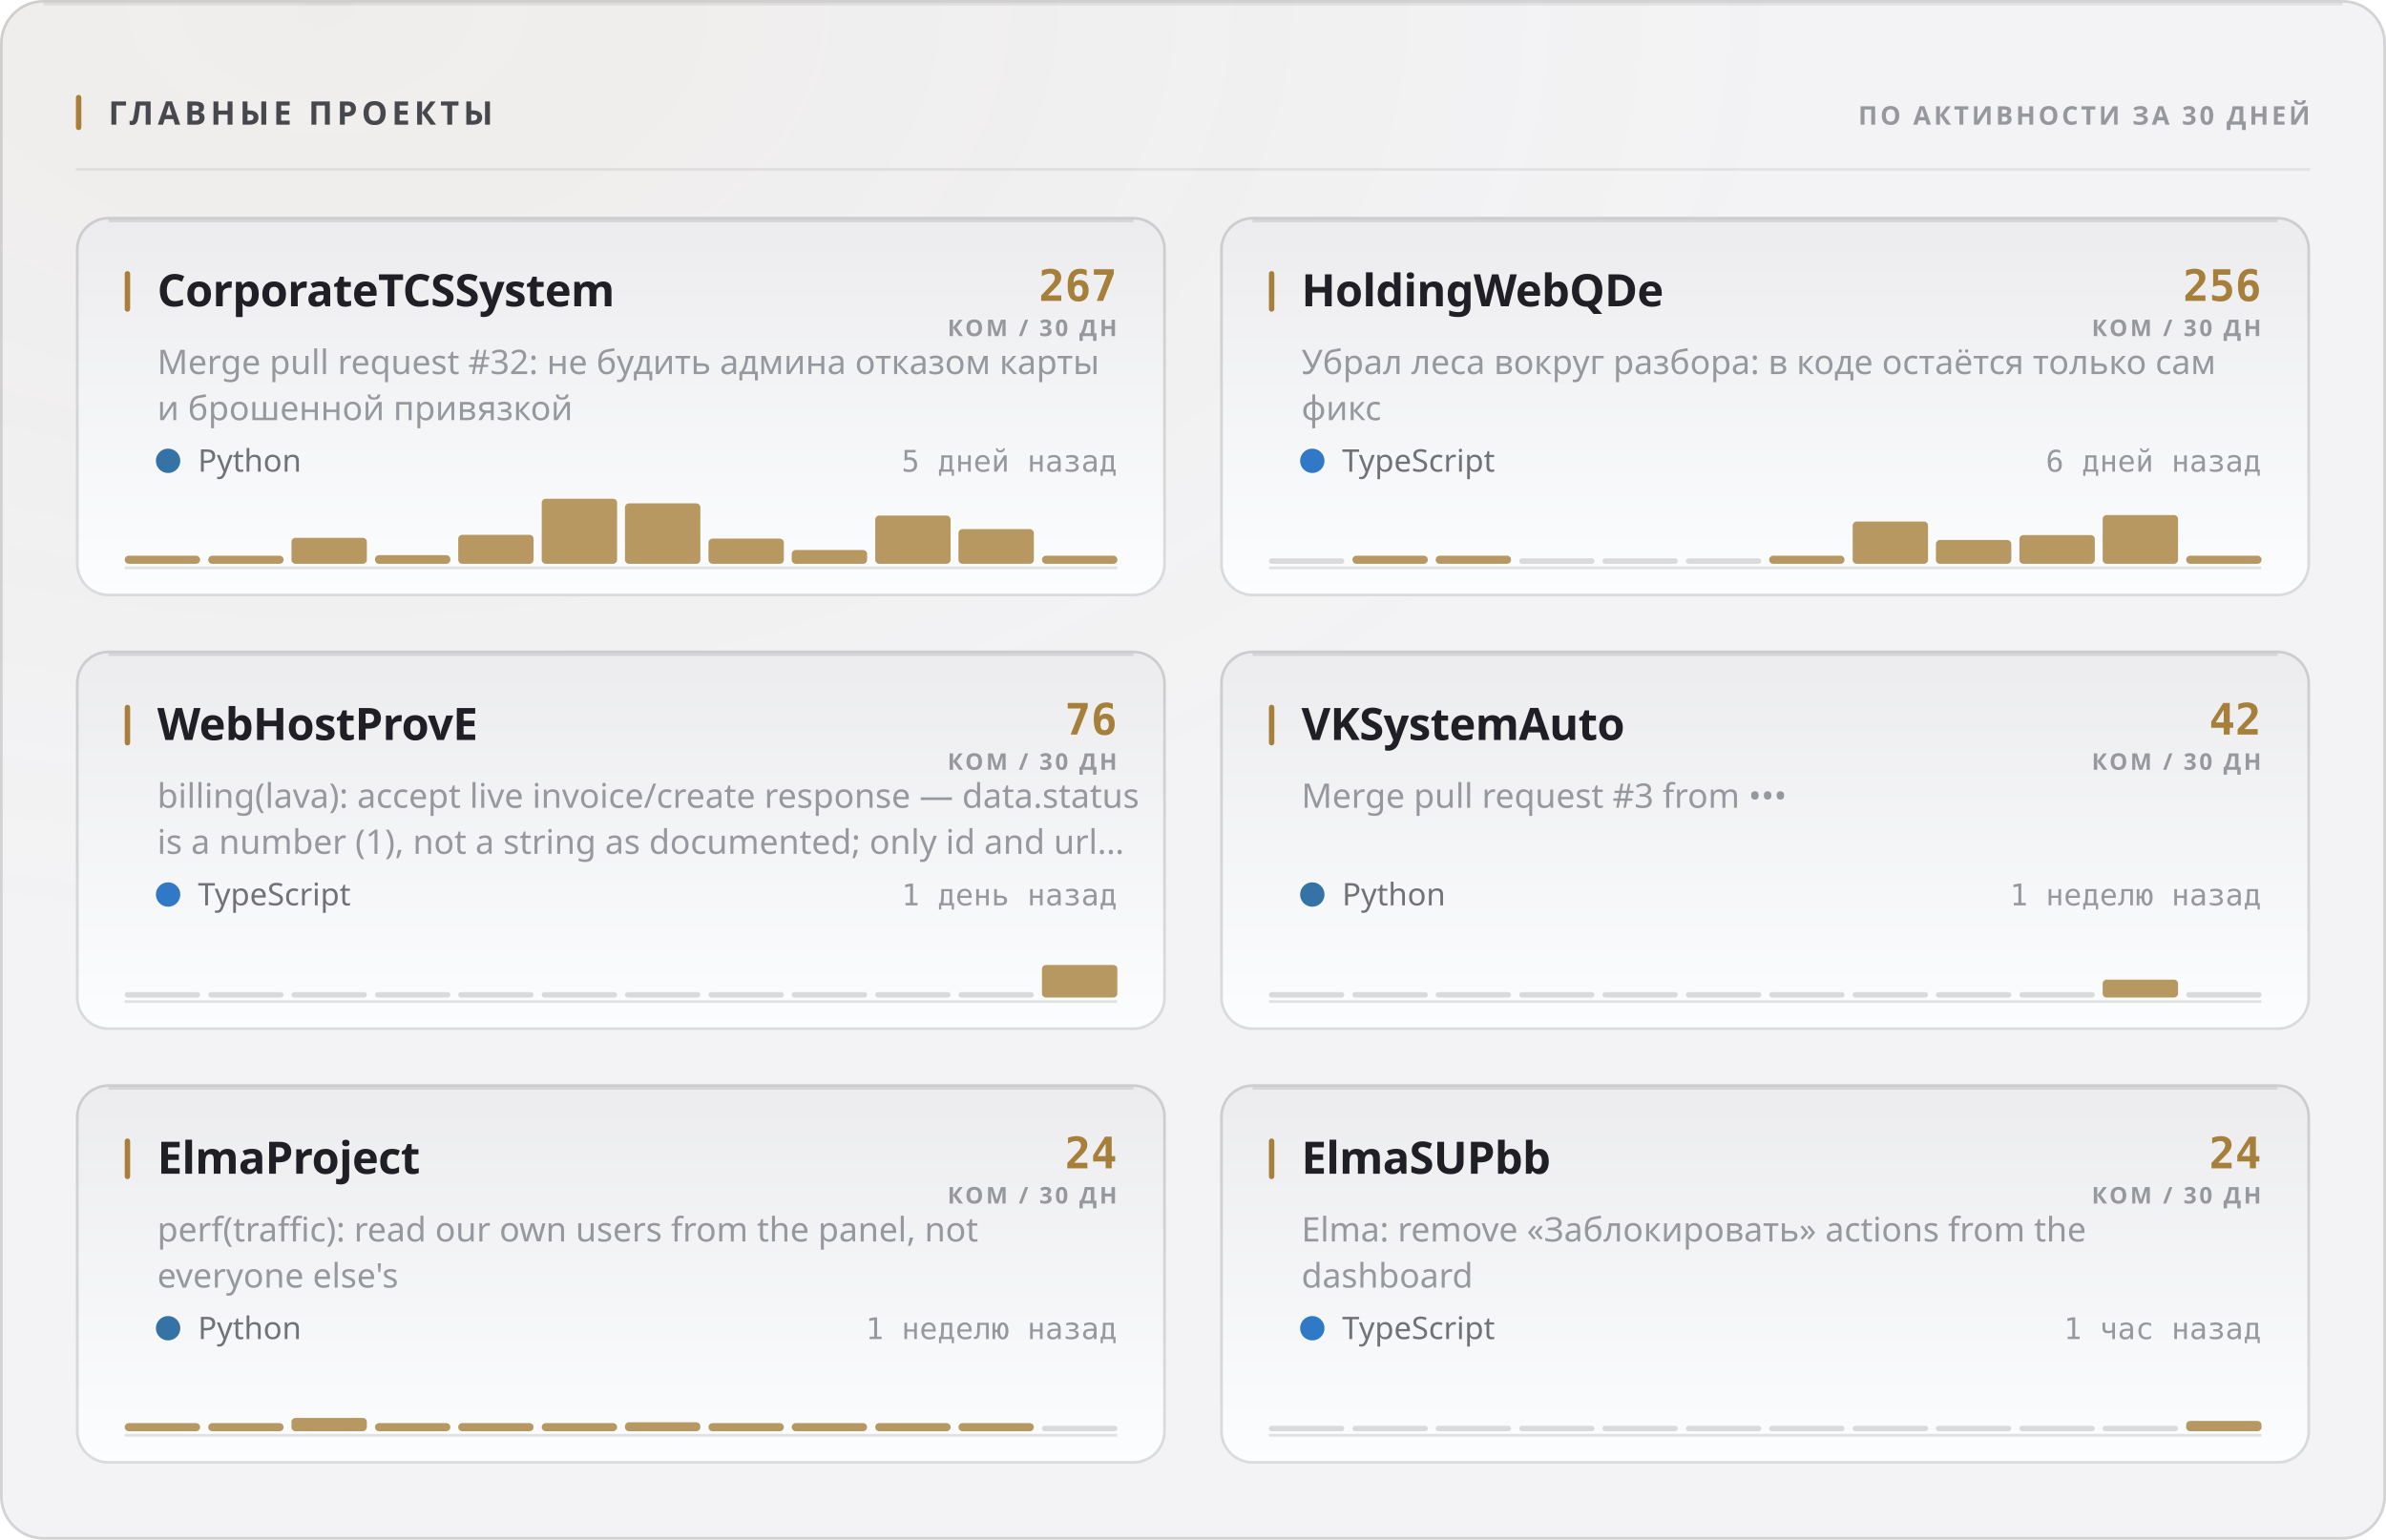
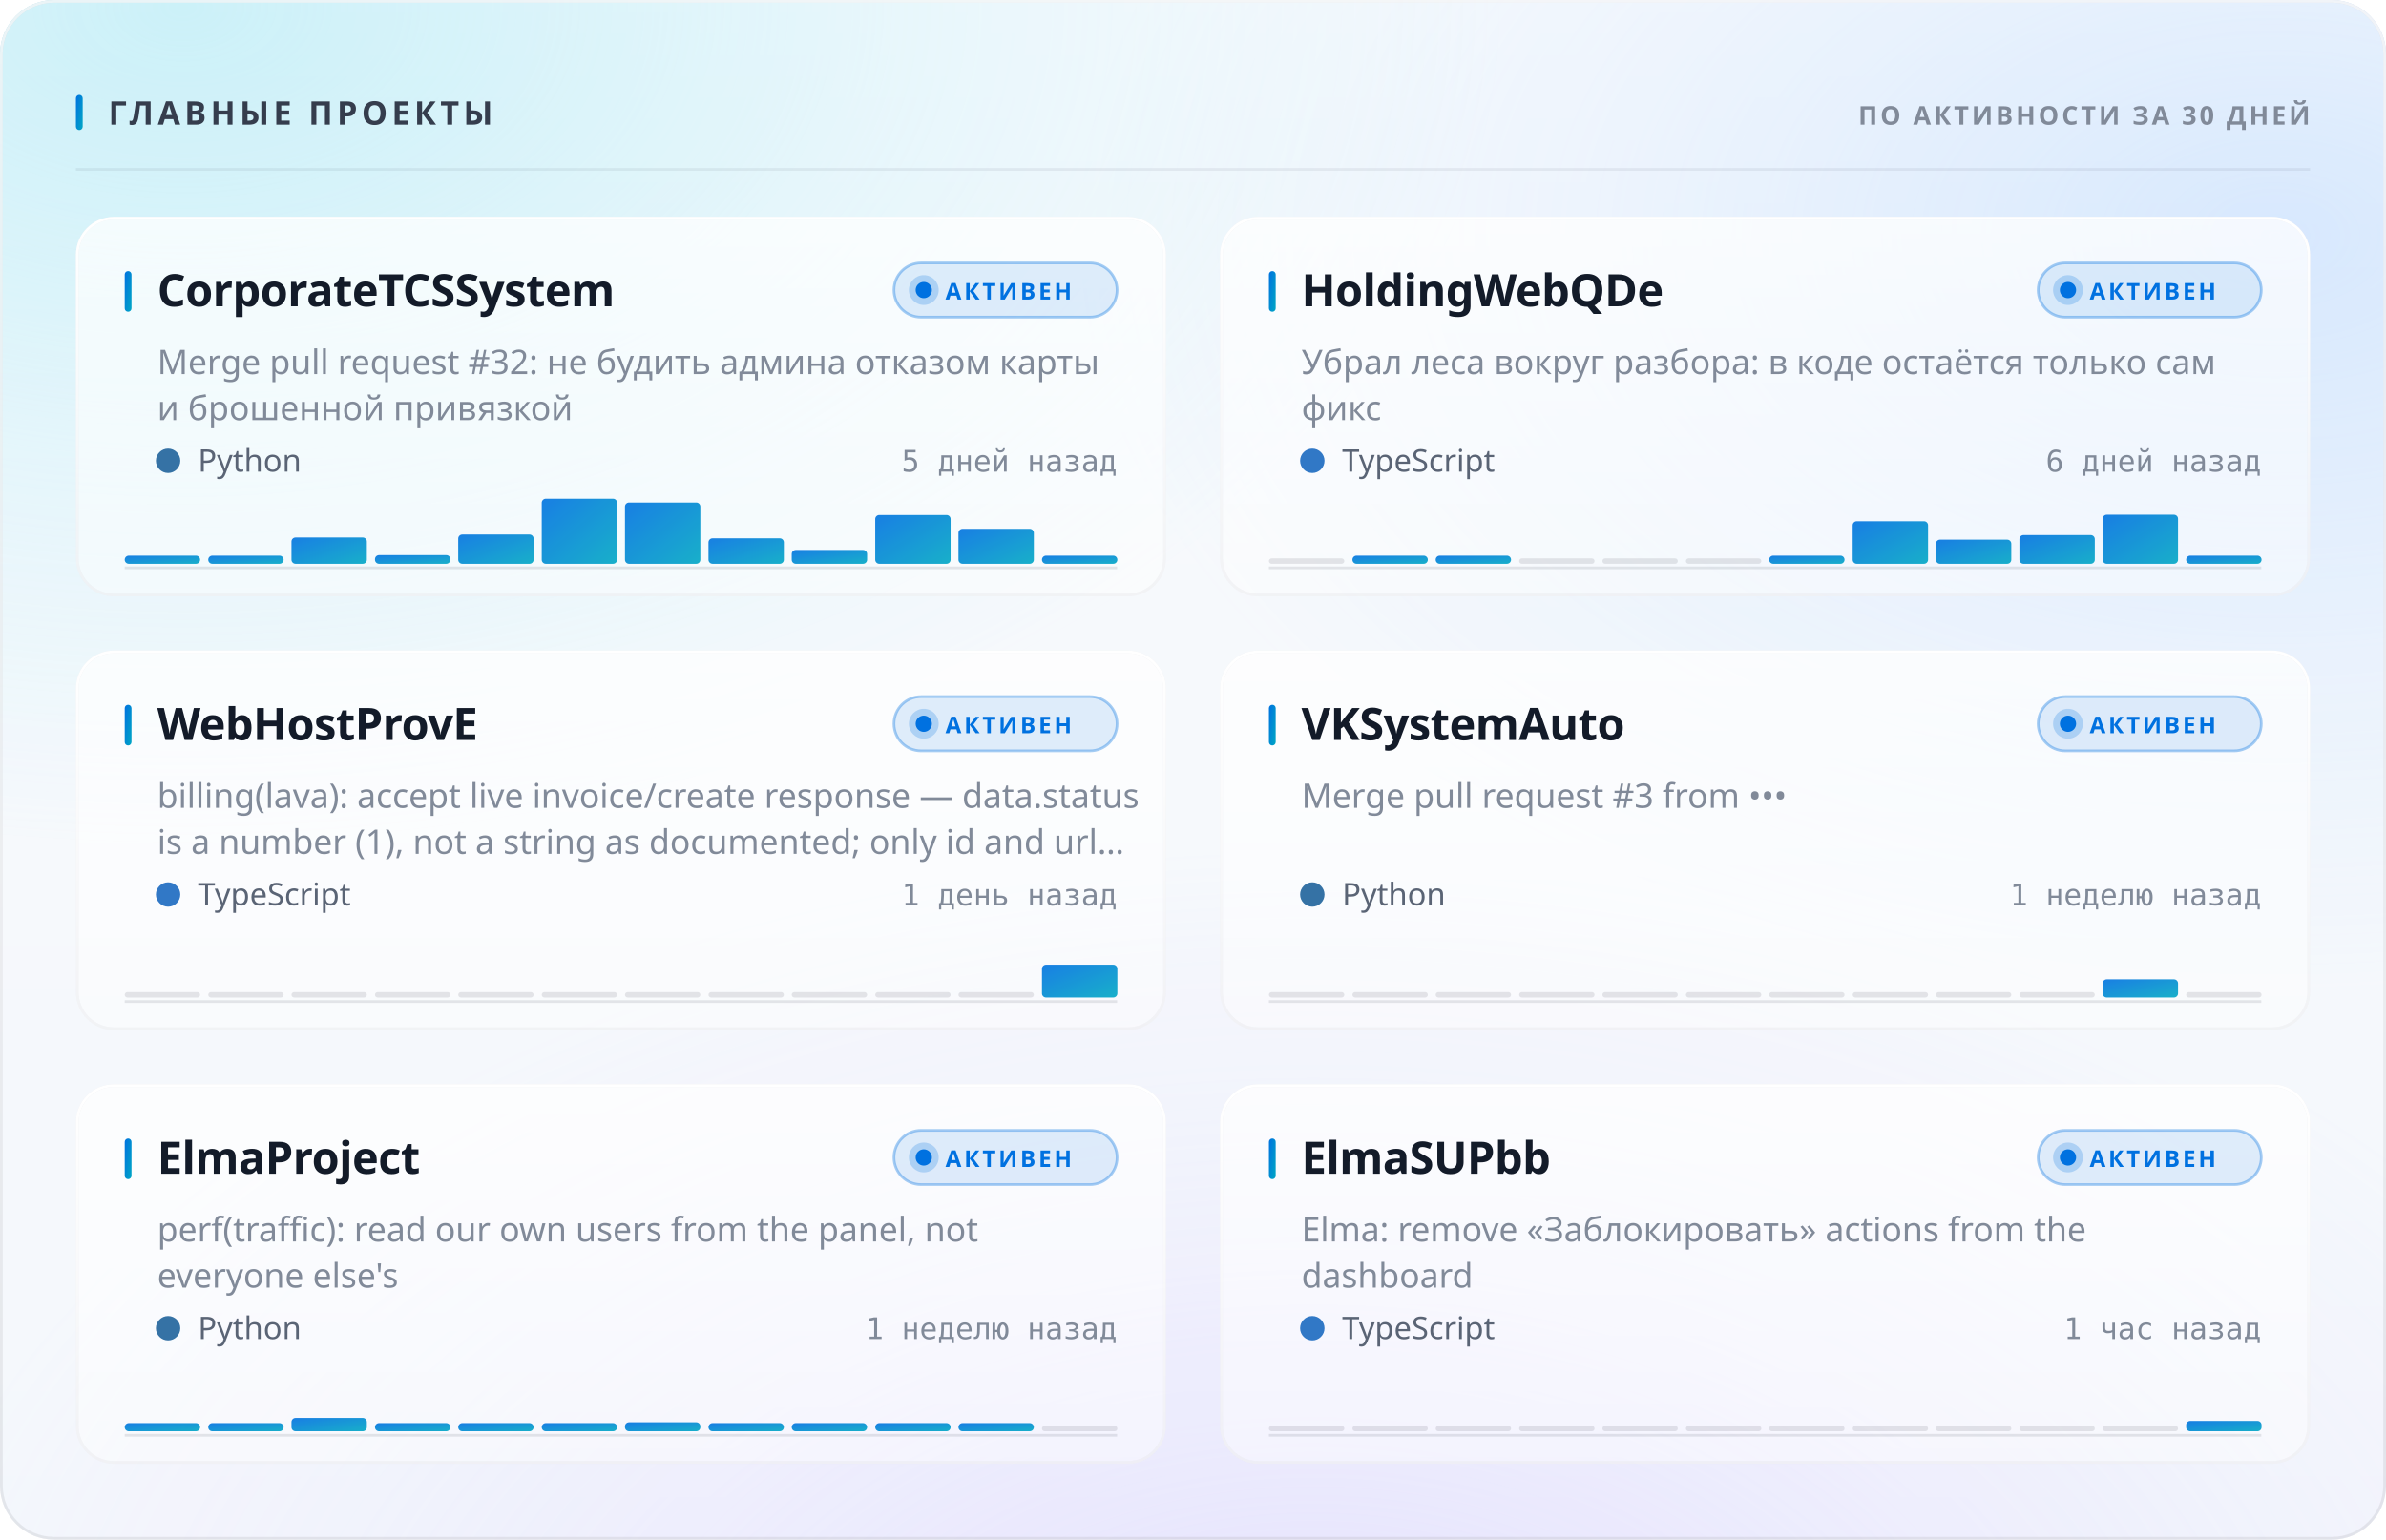
<svg xmlns="http://www.w3.org/2000/svg" width="880" height="568" viewBox="0 0 880 568" role="img">
  <style>
  text { font-family: -apple-system, BlinkMacSystemFont, 'Segoe UI', 'Noto Sans', Helvetica, Arial, sans-serif; }
  .mono { font-family: ui-monospace, 'SF Mono', 'Cascadia Mono', 'DejaVu Sans Mono', Menlo, Consolas, monospace; font-variant-numeric: tabular-nums; }
  .caps { letter-spacing: .1em; text-transform: uppercase; }

  @keyframes sheen  { from { transform: translateX(-120%); } to { transform: translateX(260%); } }
  @keyframes rise   { from { opacity: 0; transform: translateY(6px); } to { opacity: 1; transform: none; } }
  @keyframes slide  { from { opacity: 0; transform: translateX(-8px); } to { opacity: 1; transform: none; } }
  @keyframes grow   { from { transform: scaleY(0); } to { transform: scaleY(1); } }
  @keyframes widen  { from { transform: scaleX(0); } to { transform: scaleX(1); } }
  @keyframes draw   { from { stroke-dashoffset: 200; } to { stroke-dashoffset: 0; } }

  .sheen { animation: sheen 5.5s cubic-bezier(.45,0,.2,1) infinite; }
  .rise  { animation: rise .5s cubic-bezier(.16,1,.3,1) both; }
  .slide { animation: slide .42s cubic-bezier(.16,1,.3,1) both; }
  .bar   { transform-box: fill-box; transform-origin: 50% 100%;
           animation: grow .62s cubic-bezier(.16,1,.3,1) both; }
  .fill  { transform-box: fill-box; transform-origin: 0% 50%;
           animation: widen .8s cubic-bezier(.16,1,.3,1) both; }
  /* The hidden start state lives in the keyframes, never in the static rule.
     A renderer that ignores CSS animations then falls back to the FINISHED
     state — a drawn line, visible text — instead of an empty panel. */
  .spark { stroke-dasharray: 200;
           animation: draw 1.1s cubic-bezier(.16,1,.3,1) both; }

  @media (prefers-reduced-motion: reduce) {
    .sheen { animation: none; opacity: 0; }
    .rise, .slide, .bar, .fill, .spark { animation: none; opacity: 1; transform: none;
                                         stroke-dashoffset: 0; }
  }</style>
  <defs>
-     <filter id="grain1" x="0" y="0" width="100%" height="100%">
-       <feTurbulence type="fractalNoise" baseFrequency="0.82" numOctaves="3" stitchTiles="stitch" />
-       <feColorMatrix type="saturate" values="0" />
-     </filter>
-     <radialGradient id="wash2" cx="14%" cy="0%" r="62%">
-       <stop offset="0%" stop-color="#a67f3b" stop-opacity="0.05" />
-       <stop offset="100%" stop-color="#a67f3b" stop-opacity="0" />
+     <linearGradient id="accent1" x1="0" y1="0" x2="1" y2="1">
+       <stop offset="0%" stop-color="#0071e0" />
+       <stop offset="100%" stop-color="#00a7c4" />
+     </linearGradient>
+     <radialGradient id="aurora5" cx="0.08" cy="0" r="0.55">
+       <stop offset="0%" stop-color="#61d7ed" stop-opacity="0.55" />
+       <stop offset="55%" stop-color="#61d7ed" stop-opacity="0.193" />
+       <stop offset="100%" stop-color="#61d7ed" stop-opacity="0" />
    </radialGradient>
-     <linearGradient id="cardfill3" x1="0" y1="0" x2="0" y2="1">
-       <stop offset="0%" stop-color="#ececef" />
-       <stop offset="100%" stop-color="#fcfdfe" />
-     </linearGradient>
-     <linearGradient id="cardfill4" x1="0" y1="0" x2="0" y2="1">
-       <stop offset="0%" stop-color="#ececef" />
-       <stop offset="100%" stop-color="#fcfdfe" />
-     </linearGradient>
-     <linearGradient id="cardfill5" x1="0" y1="0" x2="0" y2="1">
-       <stop offset="0%" stop-color="#ececef" />
-       <stop offset="100%" stop-color="#fcfdfe" />
-     </linearGradient>
-     <linearGradient id="cardfill6" x1="0" y1="0" x2="0" y2="1">
-       <stop offset="0%" stop-color="#ececef" />
-       <stop offset="100%" stop-color="#fcfdfe" />
-     </linearGradient>
-     <linearGradient id="cardfill7" x1="0" y1="0" x2="0" y2="1">
-       <stop offset="0%" stop-color="#ececef" />
-       <stop offset="100%" stop-color="#fcfdfe" />
-     </linearGradient>
-     <linearGradient id="cardfill8" x1="0" y1="0" x2="0" y2="1">
-       <stop offset="0%" stop-color="#ececef" />
-       <stop offset="100%" stop-color="#fcfdfe" />
+     <radialGradient id="aurora6" cx="0.95" cy="0.15" r="0.5">
+       <stop offset="0%" stop-color="#6badff" stop-opacity="0.4" />
+       <stop offset="55%" stop-color="#6badff" stop-opacity="0.14" />
+       <stop offset="100%" stop-color="#6badff" stop-opacity="0" />
+     </radialGradient>
+     <radialGradient id="aurora7" cx="0.55" cy="1.15" r="0.6">
+       <stop offset="0%" stop-color="#bda6ff" stop-opacity="0.35" />
+       <stop offset="55%" stop-color="#bda6ff" stop-opacity="0.122" />
+       <stop offset="100%" stop-color="#bda6ff" stop-opacity="0" />
+     </radialGradient>
+     <linearGradient id="glass2" x1="0" y1="0" x2="0" y2="1">
+       <stop offset="0%" stop-color="#ffffff" stop-opacity="0.45" />
+       <stop offset="100%" stop-color="#ffffff" stop-opacity="0.168" />
+     </linearGradient>
+     <linearGradient id="rim3" x1="0" y1="0" x2="0" y2="1">
+       <stop offset="0%" stop-color="#ffffff" stop-opacity="0.7" />
+       <stop offset="100%" stop-color="#ffffff" stop-opacity="0.175" />
+     </linearGradient>
+     <linearGradient id="spec4" x1="0" y1="0" x2="1" y2="0">
+       <stop offset="0%" stop-color="#ffffff" stop-opacity="0" />
+       <stop offset="35%" stop-color="#ffffff" stop-opacity="0.8" />
+       <stop offset="70%" stop-color="#ffffff" stop-opacity="0.28" />
+       <stop offset="100%" stop-color="#ffffff" stop-opacity="0" />
+     </linearGradient>
+     <linearGradient id="cardglass8" x1="0" y1="0" x2="0" y2="1">
+       <stop offset="0%" stop-color="#ffffff" stop-opacity="0.75" />
+       <stop offset="100%" stop-color="#ffffff" stop-opacity="0.42" />
+     </linearGradient>
+     <linearGradient id="cardrim9" x1="0" y1="0" x2="0" y2="1">
+       <stop offset="0%" stop-color="#ffffff" stop-opacity="1" />
+       <stop offset="100%" stop-color="#ffffff" stop-opacity="0.35" />
+     </linearGradient>
+     <linearGradient id="cardspec10" x1="0" y1="0" x2="1" y2="0">
+       <stop offset="0%" stop-color="#ffffff" stop-opacity="0" />
+       <stop offset="35%" stop-color="#ffffff" stop-opacity="1" />
+       <stop offset="70%" stop-color="#ffffff" stop-opacity="0.35" />
+       <stop offset="100%" stop-color="#ffffff" stop-opacity="0" />
+     </linearGradient>
+     <linearGradient id="cardglass11" x1="0" y1="0" x2="0" y2="1">
+       <stop offset="0%" stop-color="#ffffff" stop-opacity="0.75" />
+       <stop offset="100%" stop-color="#ffffff" stop-opacity="0.42" />
+     </linearGradient>
+     <linearGradient id="cardrim12" x1="0" y1="0" x2="0" y2="1">
+       <stop offset="0%" stop-color="#ffffff" stop-opacity="1" />
+       <stop offset="100%" stop-color="#ffffff" stop-opacity="0.35" />
+     </linearGradient>
+     <linearGradient id="cardspec13" x1="0" y1="0" x2="1" y2="0">
+       <stop offset="0%" stop-color="#ffffff" stop-opacity="0" />
+       <stop offset="35%" stop-color="#ffffff" stop-opacity="1" />
+       <stop offset="70%" stop-color="#ffffff" stop-opacity="0.35" />
+       <stop offset="100%" stop-color="#ffffff" stop-opacity="0" />
+     </linearGradient>
+     <linearGradient id="cardglass14" x1="0" y1="0" x2="0" y2="1">
+       <stop offset="0%" stop-color="#ffffff" stop-opacity="0.75" />
+       <stop offset="100%" stop-color="#ffffff" stop-opacity="0.42" />
+     </linearGradient>
+     <linearGradient id="cardrim15" x1="0" y1="0" x2="0" y2="1">
+       <stop offset="0%" stop-color="#ffffff" stop-opacity="1" />
+       <stop offset="100%" stop-color="#ffffff" stop-opacity="0.35" />
+     </linearGradient>
+     <linearGradient id="cardspec16" x1="0" y1="0" x2="1" y2="0">
+       <stop offset="0%" stop-color="#ffffff" stop-opacity="0" />
+       <stop offset="35%" stop-color="#ffffff" stop-opacity="1" />
+       <stop offset="70%" stop-color="#ffffff" stop-opacity="0.35" />
+       <stop offset="100%" stop-color="#ffffff" stop-opacity="0" />
+     </linearGradient>
+     <linearGradient id="cardglass17" x1="0" y1="0" x2="0" y2="1">
+       <stop offset="0%" stop-color="#ffffff" stop-opacity="0.75" />
+       <stop offset="100%" stop-color="#ffffff" stop-opacity="0.42" />
+     </linearGradient>
+     <linearGradient id="cardrim18" x1="0" y1="0" x2="0" y2="1">
+       <stop offset="0%" stop-color="#ffffff" stop-opacity="1" />
+       <stop offset="100%" stop-color="#ffffff" stop-opacity="0.35" />
+     </linearGradient>
+     <linearGradient id="cardspec19" x1="0" y1="0" x2="1" y2="0">
+       <stop offset="0%" stop-color="#ffffff" stop-opacity="0" />
+       <stop offset="35%" stop-color="#ffffff" stop-opacity="1" />
+       <stop offset="70%" stop-color="#ffffff" stop-opacity="0.35" />
+       <stop offset="100%" stop-color="#ffffff" stop-opacity="0" />
+     </linearGradient>
+     <linearGradient id="cardglass20" x1="0" y1="0" x2="0" y2="1">
+       <stop offset="0%" stop-color="#ffffff" stop-opacity="0.75" />
+       <stop offset="100%" stop-color="#ffffff" stop-opacity="0.42" />
+     </linearGradient>
+     <linearGradient id="cardrim21" x1="0" y1="0" x2="0" y2="1">
+       <stop offset="0%" stop-color="#ffffff" stop-opacity="1" />
+       <stop offset="100%" stop-color="#ffffff" stop-opacity="0.35" />
+     </linearGradient>
+     <linearGradient id="cardspec22" x1="0" y1="0" x2="1" y2="0">
+       <stop offset="0%" stop-color="#ffffff" stop-opacity="0" />
+       <stop offset="35%" stop-color="#ffffff" stop-opacity="1" />
+       <stop offset="70%" stop-color="#ffffff" stop-opacity="0.35" />
+       <stop offset="100%" stop-color="#ffffff" stop-opacity="0" />
+     </linearGradient>
+     <linearGradient id="cardglass23" x1="0" y1="0" x2="0" y2="1">
+       <stop offset="0%" stop-color="#ffffff" stop-opacity="0.75" />
+       <stop offset="100%" stop-color="#ffffff" stop-opacity="0.42" />
+     </linearGradient>
+     <linearGradient id="cardrim24" x1="0" y1="0" x2="0" y2="1">
+       <stop offset="0%" stop-color="#ffffff" stop-opacity="1" />
+       <stop offset="100%" stop-color="#ffffff" stop-opacity="0.35" />
+     </linearGradient>
+     <linearGradient id="cardspec25" x1="0" y1="0" x2="1" y2="0">
+       <stop offset="0%" stop-color="#ffffff" stop-opacity="0" />
+       <stop offset="35%" stop-color="#ffffff" stop-opacity="1" />
+       <stop offset="70%" stop-color="#ffffff" stop-opacity="0.35" />
+       <stop offset="100%" stop-color="#ffffff" stop-opacity="0" />
    </linearGradient>
  </defs>
-   <rect width="880" height="568" rx="16" fill="#f3f3f5" />
-   <rect width="880" height="568" rx="16" fill="url(#wash2)" />
-   <rect width="880" height="568" rx="16" filter="url(#grain1)" opacity="0.035" style="mix-blend-mode:overlay" />
-   <rect x=".5" y=".5" width="879" height="567" rx="15.5" fill="none" stroke="rgba(10,10,12,0.14)" />
-   <path d="M16 1.5 H864" stroke="rgba(10,10,12,0.08)" stroke-width="1" fill="none" />
-   <rect x="28" y="35" width="2" height="13" rx="1" fill="#a67f3b" />
-   <text x="40" y="46" font-size="12" font-weight="700" fill="#47474e" letter-spacing="0.13em">ГЛАВНЫЕ ПРОЕКТЫ</text>
-   <text x="852" y="46" font-size="9.5" font-weight="600" fill="#97989e" text-anchor="end" letter-spacing="0.11em">ПО АКТИВНОСТИ ЗА 30 ДНЕЙ</text>
-   <path d="M28 62.5 H852" stroke="rgba(10,10,12,0.07)" stroke-width="1" />
+   <rect width="880" height="568" rx="20" fill="#f2f6fb" />
+   <rect width="880" height="568" rx="20" fill="url(#aurora5)" />
+   <rect width="880" height="568" rx="20" fill="url(#aurora6)" />
+   <rect width="880" height="568" rx="20" fill="url(#aurora7)" />
+   <rect width="880" height="568" rx="20" fill="url(#glass2)" />
+   <rect x=".5" y=".5" width="879" height="567" rx="19.5" fill="none" stroke="rgba(10,16,36,0.1)" />
+   <rect x=".5" y=".5" width="879" height="567" rx="19.5" fill="none" stroke="url(#rim3)" />
+   <path d="M20 1 H860" stroke="url(#spec4)" stroke-width="1.2" fill="none" />
+   <rect x="28" y="35" width="2.5" height="13" rx="1.25" fill="url(#accent1)" />
+   <text x="40" y="46" font-size="12" font-weight="700" fill="#353d4d" letter-spacing="0.13em">ГЛАВНЫЕ ПРОЕКТЫ</text>
+   <text x="852" y="46" font-size="9.5" font-weight="600" fill="#818a99" text-anchor="end" letter-spacing="0.11em">ПО АКТИВНОСТИ ЗА 30 ДНЕЙ</text>
+   <path d="M28 62.5 H852" stroke="rgba(10,16,36,0.06)" stroke-width="1" />
  <g class="rise" opacity="1" style="">
-     <rect x="28" y="80" width="402" height="140" rx="12" fill="url(#cardfill3)" />
-     <rect x="28.5" y="80.5" width="401" height="139" rx="11.5" fill="none" stroke="rgba(10,10,12,0.14)" />
-     <path d="M40 81.5 H418" stroke="rgba(10,10,12,0.1)" stroke-width="1" fill="none" />
-     <rect x="46" y="100" width="2" height="15" rx="1" fill="#a67f3b" />
-     <text x="58" y="113" font-size="16.5" font-weight="700" fill="#1f1f25" letter-spacing="-0.01em">CorporateTCSSystem</text>
-     <text x="412" y="111" font-size="16" font-weight="700" fill="#a67f3b" text-anchor="end" class="mono">267</text>
-     <text x="412" y="124" font-size="8.5" font-weight="600" fill="#97989e" text-anchor="end" letter-spacing="0.11em">КОМ / 30 ДН</text>
-     <text x="58" y="138" font-size="12.5" font-weight="400" fill="#97989e">Merge pull request #32: не будить админа отказом карты</text>
-     <text x="58" y="155" font-size="12.5" font-weight="400" fill="#97989e">и брошенной привязкой</text>
+     <rect x="28" y="80" width="402" height="140" rx="14" fill="url(#cardglass8)" />
+     <rect x="28.5" y="80.5" width="401" height="139" rx="13.5" fill="none" stroke="rgba(10,16,36,0.06)" />
+     <rect x="28.5" y="80.5" width="401" height="139" rx="13.5" fill="none" stroke="url(#cardrim9)" />
+     <path d="M42 81 H416" stroke="url(#cardspec10)" stroke-width="1" fill="none" />
+     <rect x="46" y="100" width="2.5" height="15" rx="1.25" fill="url(#accent1)" />
+     <text x="58" y="113" font-size="16.5" font-weight="700" fill="#131b29" letter-spacing="-0.01em">CorporateTCSSystem</text>
+     <rect x="329.709" y="97" width="82.291" height="20" rx="10" fill="rgba(0,113,224,0.12)" stroke="rgba(0,113,224,0.35)" />
+     <circle cx="340.709" cy="107" r="3" fill="#0071e0" />
+     <circle cx="340.709" cy="107" r="5.5" fill="#0071e0" opacity=".22" />
+     <text x="348.709" y="110.5" font-size="8.5" font-weight="700" fill="#0071e0" letter-spacing="0.12em">АКТИВЕН</text>
+     <text x="58" y="138" font-size="12.5" font-weight="400" fill="#818a99">Merge pull request #32: не будить админа отказом карты</text>
+     <text x="58" y="155" font-size="12.5" font-weight="400" fill="#818a99">и брошенной привязкой</text>
    <circle cx="62" cy="170" r="4.5" fill="#3572A5" />
-     <text x="73" y="174" font-size="11.5" font-weight="400" fill="#717178">Python</text>
-     <text x="412" y="174" font-size="11" font-weight="400" fill="#97989e" text-anchor="end" class="mono">5 дней назад</text>
-     <path d="M46 209.5 H412" stroke="rgba(10,10,12,0.112)" stroke-width="1" />
+     <text x="73" y="174" font-size="11.5" font-weight="400" fill="#5a6475">Python</text>
+     <text x="412" y="174" font-size="11" font-weight="400" fill="#818a99" text-anchor="end" class="mono">5 дней назад</text>
+     <path d="M46 209.5 H412" stroke="rgba(10,16,36,0.096)" stroke-width="1" />
    <g class="bar" style="animation-delay:0.18s">
-       <rect x="46.0" y="205.0" width="27.8" height="3.0" rx="1.5" fill="#a67f3b" opacity="0.8" />
-       <rect x="76.8" y="205.0" width="27.8" height="3.0" rx="1.5" fill="#a67f3b" opacity="0.8" />
-       <rect x="107.5" y="198.4" width="27.8" height="9.6" rx="1.5" fill="#a67f3b" opacity="0.8" />
-       <rect x="138.3" y="204.8" width="27.8" height="3.2" rx="1.5" fill="#a67f3b" opacity="0.8" />
-       <rect x="169.0" y="197.3" width="27.8" height="10.7" rx="1.5" fill="#a67f3b" opacity="0.8" />
-       <rect x="199.8" y="184.0" width="27.8" height="24.0" rx="1.5" fill="#a67f3b" opacity="0.8" />
-       <rect x="230.5" y="185.7" width="27.8" height="22.3" rx="1.5" fill="#a67f3b" opacity="0.8" />
-       <rect x="261.3" y="198.7" width="27.8" height="9.3" rx="1.5" fill="#a67f3b" opacity="0.8" />
-       <rect x="292.0" y="202.9" width="27.8" height="5.1" rx="1.5" fill="#a67f3b" opacity="0.8" />
-       <rect x="322.8" y="190.2" width="27.8" height="17.8" rx="1.5" fill="#a67f3b" opacity="0.8" />
-       <rect x="353.5" y="195.2" width="27.8" height="12.8" rx="1.5" fill="#a67f3b" opacity="0.8" />
-       <rect x="384.3" y="205.0" width="27.8" height="3.0" rx="1.5" fill="#a67f3b" opacity="0.8" />
+       <rect x="46.0" y="205.0" width="27.8" height="3.0" rx="1.5" fill="url(#accent1)" opacity="0.9" />
+       <rect x="76.8" y="205.0" width="27.8" height="3.0" rx="1.5" fill="url(#accent1)" opacity="0.9" />
+       <rect x="107.5" y="198.3" width="27.8" height="9.7" rx="1.5" fill="url(#accent1)" opacity="0.9" />
+       <rect x="138.3" y="204.8" width="27.8" height="3.2" rx="1.5" fill="url(#accent1)" opacity="0.9" />
+       <rect x="169.0" y="197.2" width="27.8" height="10.8" rx="1.5" fill="url(#accent1)" opacity="0.9" />
+       <rect x="199.8" y="184.0" width="27.8" height="24.0" rx="1.5" fill="url(#accent1)" opacity="0.9" />
+       <rect x="230.5" y="185.4" width="27.8" height="22.6" rx="1.5" fill="url(#accent1)" opacity="0.9" />
+       <rect x="261.3" y="198.6" width="27.8" height="9.4" rx="1.5" fill="url(#accent1)" opacity="0.9" />
+       <rect x="292.0" y="202.9" width="27.8" height="5.1" rx="1.5" fill="url(#accent1)" opacity="0.9" />
+       <rect x="322.8" y="190.0" width="27.8" height="18.0" rx="1.5" fill="url(#accent1)" opacity="0.9" />
+       <rect x="353.5" y="195.1" width="27.8" height="12.9" rx="1.5" fill="url(#accent1)" opacity="0.9" />
+       <rect x="384.3" y="205.0" width="27.8" height="3.0" rx="1.5" fill="url(#accent1)" opacity="0.9" />
    </g>
  </g>
  <g class="rise" opacity="1" style=" animation-delay:0.055s;">
-     <rect x="450" y="80" width="402" height="140" rx="12" fill="url(#cardfill4)" />
-     <rect x="450.5" y="80.5" width="401" height="139" rx="11.5" fill="none" stroke="rgba(10,10,12,0.14)" />
-     <path d="M462 81.5 H840" stroke="rgba(10,10,12,0.1)" stroke-width="1" fill="none" />
-     <rect x="468" y="100" width="2" height="15" rx="1" fill="#a67f3b" />
-     <text x="480" y="113" font-size="16.5" font-weight="700" fill="#1f1f25" letter-spacing="-0.01em">HoldingWebQDe</text>
-     <text x="834" y="111" font-size="16" font-weight="700" fill="#a67f3b" text-anchor="end" class="mono">256</text>
-     <text x="834" y="124" font-size="8.5" font-weight="600" fill="#97989e" text-anchor="end" letter-spacing="0.11em">КОМ / 30 ДН</text>
-     <text x="480" y="138" font-size="12.5" font-weight="400" fill="#97989e">Убрал леса вокруг разбора: в коде остаётся только сам</text>
-     <text x="480" y="155" font-size="12.5" font-weight="400" fill="#97989e">фикс</text>
+     <rect x="450" y="80" width="402" height="140" rx="14" fill="url(#cardglass11)" />
+     <rect x="450.5" y="80.5" width="401" height="139" rx="13.5" fill="none" stroke="rgba(10,16,36,0.06)" />
+     <rect x="450.5" y="80.5" width="401" height="139" rx="13.5" fill="none" stroke="url(#cardrim12)" />
+     <path d="M464 81 H838" stroke="url(#cardspec13)" stroke-width="1" fill="none" />
+     <rect x="468" y="100" width="2.5" height="15" rx="1.25" fill="url(#accent1)" />
+     <text x="480" y="113" font-size="16.5" font-weight="700" fill="#131b29" letter-spacing="-0.01em">HoldingWebQDe</text>
+     <rect x="751.709" y="97" width="82.291" height="20" rx="10" fill="rgba(0,113,224,0.12)" stroke="rgba(0,113,224,0.35)" />
+     <circle cx="762.709" cy="107" r="3" fill="#0071e0" />
+     <circle cx="762.709" cy="107" r="5.5" fill="#0071e0" opacity=".22" />
+     <text x="770.709" y="110.5" font-size="8.5" font-weight="700" fill="#0071e0" letter-spacing="0.12em">АКТИВЕН</text>
+     <text x="480" y="138" font-size="12.5" font-weight="400" fill="#818a99">Убрал леса вокруг разбора: в коде остаётся только сам</text>
+     <text x="480" y="155" font-size="12.5" font-weight="400" fill="#818a99">фикс</text>
    <circle cx="484" cy="170" r="4.5" fill="#3178c6" />
-     <text x="495" y="174" font-size="11.5" font-weight="400" fill="#717178">TypeScript</text>
-     <text x="834" y="174" font-size="11" font-weight="400" fill="#97989e" text-anchor="end" class="mono">6 дней назад</text>
-     <path d="M468 209.5 H834" stroke="rgba(10,10,12,0.112)" stroke-width="1" />
+     <text x="495" y="174" font-size="11.5" font-weight="400" fill="#5a6475">TypeScript</text>
+     <text x="834" y="174" font-size="11" font-weight="400" fill="#818a99" text-anchor="end" class="mono">6 дней назад</text>
+     <path d="M468 209.5 H834" stroke="rgba(10,16,36,0.096)" stroke-width="1" />
    <g class="bar" style="animation-delay:0.24s">
-       <rect x="468.0" y="206.0" width="27.8" height="2" rx="1" fill="rgba(10,10,12,0.14)" />
-       <rect x="498.8" y="205.0" width="27.8" height="3.0" rx="1.5" fill="#a67f3b" opacity="0.8" />
-       <rect x="529.5" y="205.0" width="27.8" height="3.0" rx="1.5" fill="#a67f3b" opacity="0.8" />
-       <rect x="560.3" y="206.0" width="27.8" height="2" rx="1" fill="rgba(10,10,12,0.14)" />
-       <rect x="591.0" y="206.0" width="27.8" height="2" rx="1" fill="rgba(10,10,12,0.14)" />
-       <rect x="621.8" y="206.0" width="27.8" height="2" rx="1" fill="rgba(10,10,12,0.14)" />
-       <rect x="652.5" y="205.0" width="27.8" height="3.0" rx="1.5" fill="#a67f3b" opacity="0.8" />
-       <rect x="683.3" y="192.4" width="27.8" height="15.6" rx="1.5" fill="#a67f3b" opacity="0.8" />
-       <rect x="714.0" y="199.2" width="27.8" height="8.8" rx="1.5" fill="#a67f3b" opacity="0.8" />
-       <rect x="744.8" y="197.4" width="27.8" height="10.6" rx="1.5" fill="#a67f3b" opacity="0.8" />
-       <rect x="775.5" y="190.0" width="27.8" height="18.0" rx="1.5" fill="#a67f3b" opacity="0.8" />
-       <rect x="806.3" y="205.0" width="27.8" height="3.0" rx="1.5" fill="#a67f3b" opacity="0.8" />
+       <rect x="468.0" y="206.0" width="27.8" height="2" rx="1" fill="rgba(10,16,36,0.1)" />
+       <rect x="498.8" y="205.0" width="27.8" height="3.0" rx="1.5" fill="url(#accent1)" opacity="0.9" />
+       <rect x="529.5" y="205.0" width="27.8" height="3.0" rx="1.5" fill="url(#accent1)" opacity="0.9" />
+       <rect x="560.3" y="206.0" width="27.8" height="2" rx="1" fill="rgba(10,16,36,0.1)" />
+       <rect x="591.0" y="206.0" width="27.8" height="2" rx="1" fill="rgba(10,16,36,0.1)" />
+       <rect x="621.8" y="206.0" width="27.8" height="2" rx="1" fill="rgba(10,16,36,0.1)" />
+       <rect x="652.5" y="205.0" width="27.8" height="3.0" rx="1.5" fill="url(#accent1)" opacity="0.9" />
+       <rect x="683.3" y="192.3" width="27.8" height="15.7" rx="1.5" fill="url(#accent1)" opacity="0.9" />
+       <rect x="714.0" y="199.1" width="27.8" height="8.9" rx="1.5" fill="url(#accent1)" opacity="0.9" />
+       <rect x="744.8" y="197.4" width="27.8" height="10.6" rx="1.5" fill="url(#accent1)" opacity="0.9" />
+       <rect x="775.5" y="189.9" width="27.8" height="18.1" rx="1.5" fill="url(#accent1)" opacity="0.9" />
+       <rect x="806.3" y="205.0" width="27.8" height="3.0" rx="1.5" fill="url(#accent1)" opacity="0.9" />
    </g>
  </g>
  <g class="rise" opacity="1" style=" animation-delay:0.110s;">
-     <rect x="28" y="240" width="402" height="140" rx="12" fill="url(#cardfill5)" />
-     <rect x="28.5" y="240.5" width="401" height="139" rx="11.5" fill="none" stroke="rgba(10,10,12,0.14)" />
-     <path d="M40 241.5 H418" stroke="rgba(10,10,12,0.1)" stroke-width="1" fill="none" />
-     <rect x="46" y="260" width="2" height="15" rx="1" fill="#a67f3b" />
-     <text x="58" y="273" font-size="16.5" font-weight="700" fill="#1f1f25" letter-spacing="-0.01em">WebHostProvE</text>
-     <text x="412" y="271" font-size="16" font-weight="700" fill="#a67f3b" text-anchor="end" class="mono">76</text>
-     <text x="412" y="284" font-size="8.5" font-weight="600" fill="#97989e" text-anchor="end" letter-spacing="0.11em">КОМ / 30 ДН</text>
-     <text x="58" y="298" font-size="12.5" font-weight="400" fill="#97989e">billing(lava): accept live invoice/create response — data.status</text>
-     <text x="58" y="315" font-size="12.5" font-weight="400" fill="#97989e">is a number (1), not a string as documented; only id and url…</text>
+     <rect x="28" y="240" width="402" height="140" rx="14" fill="url(#cardglass14)" />
+     <rect x="28.5" y="240.5" width="401" height="139" rx="13.5" fill="none" stroke="rgba(10,16,36,0.06)" />
+     <rect x="28.5" y="240.5" width="401" height="139" rx="13.5" fill="none" stroke="url(#cardrim15)" />
+     <path d="M42 241 H416" stroke="url(#cardspec16)" stroke-width="1" fill="none" />
+     <rect x="46" y="260" width="2.5" height="15" rx="1.25" fill="url(#accent1)" />
+     <text x="58" y="273" font-size="16.5" font-weight="700" fill="#131b29" letter-spacing="-0.01em">WebHostProvE</text>
+     <rect x="329.709" y="257" width="82.291" height="20" rx="10" fill="rgba(0,113,224,0.12)" stroke="rgba(0,113,224,0.35)" />
+     <circle cx="340.709" cy="267" r="3" fill="#0071e0" />
+     <circle cx="340.709" cy="267" r="5.5" fill="#0071e0" opacity=".22" />
+     <text x="348.709" y="270.5" font-size="8.5" font-weight="700" fill="#0071e0" letter-spacing="0.12em">АКТИВЕН</text>
+     <text x="58" y="298" font-size="12.5" font-weight="400" fill="#818a99">billing(lava): accept live invoice/create response — data.status</text>
+     <text x="58" y="315" font-size="12.5" font-weight="400" fill="#818a99">is a number (1), not a string as documented; only id and url…</text>
    <circle cx="62" cy="330" r="4.5" fill="#3178c6" />
-     <text x="73" y="334" font-size="11.5" font-weight="400" fill="#717178">TypeScript</text>
-     <text x="412" y="334" font-size="11" font-weight="400" fill="#97989e" text-anchor="end" class="mono">1 день назад</text>
-     <path d="M46 369.5 H412" stroke="rgba(10,10,12,0.112)" stroke-width="1" />
+     <text x="73" y="334" font-size="11.5" font-weight="400" fill="#5a6475">TypeScript</text>
+     <text x="412" y="334" font-size="11" font-weight="400" fill="#818a99" text-anchor="end" class="mono">1 день назад</text>
+     <path d="M46 369.5 H412" stroke="rgba(10,16,36,0.096)" stroke-width="1" />
    <g class="bar" style="animation-delay:0.3s">
-       <rect x="46.0" y="366.0" width="27.8" height="2" rx="1" fill="rgba(10,10,12,0.14)" />
-       <rect x="76.8" y="366.0" width="27.8" height="2" rx="1" fill="rgba(10,10,12,0.14)" />
-       <rect x="107.5" y="366.0" width="27.8" height="2" rx="1" fill="rgba(10,10,12,0.14)" />
-       <rect x="138.3" y="366.0" width="27.8" height="2" rx="1" fill="rgba(10,10,12,0.14)" />
-       <rect x="169.0" y="366.0" width="27.8" height="2" rx="1" fill="rgba(10,10,12,0.14)" />
-       <rect x="199.8" y="366.0" width="27.8" height="2" rx="1" fill="rgba(10,10,12,0.14)" />
-       <rect x="230.5" y="366.0" width="27.8" height="2" rx="1" fill="rgba(10,10,12,0.14)" />
-       <rect x="261.3" y="366.0" width="27.8" height="2" rx="1" fill="rgba(10,10,12,0.14)" />
-       <rect x="292.0" y="366.0" width="27.8" height="2" rx="1" fill="rgba(10,10,12,0.14)" />
-       <rect x="322.8" y="366.0" width="27.8" height="2" rx="1" fill="rgba(10,10,12,0.14)" />
-       <rect x="353.5" y="366.0" width="27.8" height="2" rx="1" fill="rgba(10,10,12,0.14)" />
-       <rect x="384.3" y="356.0" width="27.8" height="12.0" rx="1.5" fill="#a67f3b" opacity="0.8" />
+       <rect x="46.0" y="366.0" width="27.8" height="2" rx="1" fill="rgba(10,16,36,0.1)" />
+       <rect x="76.8" y="366.0" width="27.8" height="2" rx="1" fill="rgba(10,16,36,0.1)" />
+       <rect x="107.5" y="366.0" width="27.8" height="2" rx="1" fill="rgba(10,16,36,0.1)" />
+       <rect x="138.3" y="366.0" width="27.8" height="2" rx="1" fill="rgba(10,16,36,0.1)" />
+       <rect x="169.0" y="366.0" width="27.8" height="2" rx="1" fill="rgba(10,16,36,0.1)" />
+       <rect x="199.8" y="366.0" width="27.8" height="2" rx="1" fill="rgba(10,16,36,0.1)" />
+       <rect x="230.5" y="366.0" width="27.8" height="2" rx="1" fill="rgba(10,16,36,0.1)" />
+       <rect x="261.3" y="366.0" width="27.8" height="2" rx="1" fill="rgba(10,16,36,0.1)" />
+       <rect x="292.0" y="366.0" width="27.8" height="2" rx="1" fill="rgba(10,16,36,0.1)" />
+       <rect x="322.8" y="366.0" width="27.8" height="2" rx="1" fill="rgba(10,16,36,0.1)" />
+       <rect x="353.5" y="366.0" width="27.8" height="2" rx="1" fill="rgba(10,16,36,0.1)" />
+       <rect x="384.3" y="355.9" width="27.8" height="12.1" rx="1.5" fill="url(#accent1)" opacity="0.9" />
    </g>
  </g>
  <g class="rise" opacity="1" style=" animation-delay:0.165s;">
-     <rect x="450" y="240" width="402" height="140" rx="12" fill="url(#cardfill6)" />
-     <rect x="450.5" y="240.5" width="401" height="139" rx="11.5" fill="none" stroke="rgba(10,10,12,0.14)" />
-     <path d="M462 241.5 H840" stroke="rgba(10,10,12,0.1)" stroke-width="1" fill="none" />
-     <rect x="468" y="260" width="2" height="15" rx="1" fill="#a67f3b" />
-     <text x="480" y="273" font-size="16.5" font-weight="700" fill="#1f1f25" letter-spacing="-0.01em">VKSystemAuto</text>
-     <text x="834" y="271" font-size="16" font-weight="700" fill="#a67f3b" text-anchor="end" class="mono">42</text>
-     <text x="834" y="284" font-size="8.5" font-weight="600" fill="#97989e" text-anchor="end" letter-spacing="0.11em">КОМ / 30 ДН</text>
-     <text x="480" y="298" font-size="12.5" font-weight="400" fill="#97989e">Merge pull request #3 from •••</text>
+     <rect x="450" y="240" width="402" height="140" rx="14" fill="url(#cardglass17)" />
+     <rect x="450.5" y="240.5" width="401" height="139" rx="13.5" fill="none" stroke="rgba(10,16,36,0.06)" />
+     <rect x="450.5" y="240.5" width="401" height="139" rx="13.5" fill="none" stroke="url(#cardrim18)" />
+     <path d="M464 241 H838" stroke="url(#cardspec19)" stroke-width="1" fill="none" />
+     <rect x="468" y="260" width="2.5" height="15" rx="1.25" fill="url(#accent1)" />
+     <text x="480" y="273" font-size="16.5" font-weight="700" fill="#131b29" letter-spacing="-0.01em">VKSystemAuto</text>
+     <rect x="751.709" y="257" width="82.291" height="20" rx="10" fill="rgba(0,113,224,0.12)" stroke="rgba(0,113,224,0.35)" />
+     <circle cx="762.709" cy="267" r="3" fill="#0071e0" />
+     <circle cx="762.709" cy="267" r="5.5" fill="#0071e0" opacity=".22" />
+     <text x="770.709" y="270.5" font-size="8.5" font-weight="700" fill="#0071e0" letter-spacing="0.12em">АКТИВЕН</text>
+     <text x="480" y="298" font-size="12.5" font-weight="400" fill="#818a99">Merge pull request #3 from •••</text>
    <circle cx="484" cy="330" r="4.5" fill="#3572A5" />
-     <text x="495" y="334" font-size="11.5" font-weight="400" fill="#717178">Python</text>
-     <text x="834" y="334" font-size="11" font-weight="400" fill="#97989e" text-anchor="end" class="mono">1 неделю назад</text>
-     <path d="M468 369.5 H834" stroke="rgba(10,10,12,0.112)" stroke-width="1" />
+     <text x="495" y="334" font-size="11.5" font-weight="400" fill="#5a6475">Python</text>
+     <text x="834" y="334" font-size="11" font-weight="400" fill="#818a99" text-anchor="end" class="mono">1 неделю назад</text>
+     <path d="M468 369.5 H834" stroke="rgba(10,16,36,0.096)" stroke-width="1" />
    <g class="bar" style="animation-delay:0.36s">
-       <rect x="468.0" y="366.0" width="27.8" height="2" rx="1" fill="rgba(10,10,12,0.14)" />
-       <rect x="498.8" y="366.0" width="27.8" height="2" rx="1" fill="rgba(10,10,12,0.14)" />
-       <rect x="529.5" y="366.0" width="27.8" height="2" rx="1" fill="rgba(10,10,12,0.14)" />
-       <rect x="560.3" y="366.0" width="27.8" height="2" rx="1" fill="rgba(10,10,12,0.14)" />
-       <rect x="591.0" y="366.0" width="27.8" height="2" rx="1" fill="rgba(10,10,12,0.14)" />
-       <rect x="621.8" y="366.0" width="27.8" height="2" rx="1" fill="rgba(10,10,12,0.14)" />
-       <rect x="652.5" y="366.0" width="27.8" height="2" rx="1" fill="rgba(10,10,12,0.14)" />
-       <rect x="683.3" y="366.0" width="27.8" height="2" rx="1" fill="rgba(10,10,12,0.14)" />
-       <rect x="714.0" y="366.0" width="27.8" height="2" rx="1" fill="rgba(10,10,12,0.14)" />
-       <rect x="744.8" y="366.0" width="27.8" height="2" rx="1" fill="rgba(10,10,12,0.14)" />
-       <rect x="775.5" y="361.4" width="27.8" height="6.6" rx="1.5" fill="#a67f3b" opacity="0.8" />
-       <rect x="806.3" y="366.0" width="27.8" height="2" rx="1" fill="rgba(10,10,12,0.14)" />
+       <rect x="468.0" y="366.0" width="27.8" height="2" rx="1" fill="rgba(10,16,36,0.1)" />
+       <rect x="498.8" y="366.0" width="27.8" height="2" rx="1" fill="rgba(10,16,36,0.1)" />
+       <rect x="529.5" y="366.0" width="27.8" height="2" rx="1" fill="rgba(10,16,36,0.1)" />
+       <rect x="560.3" y="366.0" width="27.8" height="2" rx="1" fill="rgba(10,16,36,0.1)" />
+       <rect x="591.0" y="366.0" width="27.8" height="2" rx="1" fill="rgba(10,16,36,0.1)" />
+       <rect x="621.8" y="366.0" width="27.8" height="2" rx="1" fill="rgba(10,16,36,0.1)" />
+       <rect x="652.5" y="366.0" width="27.8" height="2" rx="1" fill="rgba(10,16,36,0.1)" />
+       <rect x="683.3" y="366.0" width="27.8" height="2" rx="1" fill="rgba(10,16,36,0.1)" />
+       <rect x="714.0" y="366.0" width="27.8" height="2" rx="1" fill="rgba(10,16,36,0.1)" />
+       <rect x="744.8" y="366.0" width="27.8" height="2" rx="1" fill="rgba(10,16,36,0.1)" />
+       <rect x="775.5" y="361.3" width="27.8" height="6.7" rx="1.5" fill="url(#accent1)" opacity="0.9" />
+       <rect x="806.3" y="366.0" width="27.8" height="2" rx="1" fill="rgba(10,16,36,0.1)" />
    </g>
  </g>
  <g class="rise" opacity="1" style=" animation-delay:0.220s;">
-     <rect x="28" y="400" width="402" height="140" rx="12" fill="url(#cardfill7)" />
-     <rect x="28.5" y="400.5" width="401" height="139" rx="11.5" fill="none" stroke="rgba(10,10,12,0.14)" />
-     <path d="M40 401.5 H418" stroke="rgba(10,10,12,0.1)" stroke-width="1" fill="none" />
-     <rect x="46" y="420" width="2" height="15" rx="1" fill="#a67f3b" />
-     <text x="58" y="433" font-size="16.5" font-weight="700" fill="#1f1f25" letter-spacing="-0.01em">ElmaProject</text>
-     <text x="412" y="431" font-size="16" font-weight="700" fill="#a67f3b" text-anchor="end" class="mono">24</text>
-     <text x="412" y="444" font-size="8.5" font-weight="600" fill="#97989e" text-anchor="end" letter-spacing="0.11em">КОМ / 30 ДН</text>
-     <text x="58" y="458" font-size="12.5" font-weight="400" fill="#97989e">perf(traffic): read our own users from the panel, not</text>
-     <text x="58" y="475" font-size="12.5" font-weight="400" fill="#97989e">everyone else's</text>
+     <rect x="28" y="400" width="402" height="140" rx="14" fill="url(#cardglass20)" />
+     <rect x="28.5" y="400.5" width="401" height="139" rx="13.5" fill="none" stroke="rgba(10,16,36,0.06)" />
+     <rect x="28.5" y="400.5" width="401" height="139" rx="13.5" fill="none" stroke="url(#cardrim21)" />
+     <path d="M42 401 H416" stroke="url(#cardspec22)" stroke-width="1" fill="none" />
+     <rect x="46" y="420" width="2.5" height="15" rx="1.25" fill="url(#accent1)" />
+     <text x="58" y="433" font-size="16.5" font-weight="700" fill="#131b29" letter-spacing="-0.01em">ElmaProject</text>
+     <rect x="329.709" y="417" width="82.291" height="20" rx="10" fill="rgba(0,113,224,0.12)" stroke="rgba(0,113,224,0.35)" />
+     <circle cx="340.709" cy="427" r="3" fill="#0071e0" />
+     <circle cx="340.709" cy="427" r="5.5" fill="#0071e0" opacity=".22" />
+     <text x="348.709" y="430.5" font-size="8.5" font-weight="700" fill="#0071e0" letter-spacing="0.12em">АКТИВЕН</text>
+     <text x="58" y="458" font-size="12.5" font-weight="400" fill="#818a99">perf(traffic): read our own users from the panel, not</text>
+     <text x="58" y="475" font-size="12.5" font-weight="400" fill="#818a99">everyone else's</text>
    <circle cx="62" cy="490" r="4.5" fill="#3572A5" />
-     <text x="73" y="494" font-size="11.5" font-weight="400" fill="#717178">Python</text>
-     <text x="412" y="494" font-size="11" font-weight="400" fill="#97989e" text-anchor="end" class="mono">1 неделю назад</text>
-     <path d="M46 529.5 H412" stroke="rgba(10,10,12,0.112)" stroke-width="1" />
+     <text x="73" y="494" font-size="11.5" font-weight="400" fill="#5a6475">Python</text>
+     <text x="412" y="494" font-size="11" font-weight="400" fill="#818a99" text-anchor="end" class="mono">1 неделю назад</text>
+     <path d="M46 529.5 H412" stroke="rgba(10,16,36,0.096)" stroke-width="1" />
    <g class="bar" style="animation-delay:0.42s">
-       <rect x="46.0" y="525.0" width="27.8" height="3.0" rx="1.5" fill="#a67f3b" opacity="0.8" />
-       <rect x="76.8" y="525.0" width="27.8" height="3.0" rx="1.5" fill="#a67f3b" opacity="0.8" />
-       <rect x="107.5" y="523.1" width="27.8" height="4.9" rx="1.5" fill="#a67f3b" opacity="0.8" />
-       <rect x="138.3" y="525.0" width="27.8" height="3.0" rx="1.5" fill="#a67f3b" opacity="0.8" />
-       <rect x="169.0" y="525.0" width="27.8" height="3.0" rx="1.5" fill="#a67f3b" opacity="0.8" />
-       <rect x="199.8" y="525.0" width="27.8" height="3.0" rx="1.5" fill="#a67f3b" opacity="0.8" />
-       <rect x="230.5" y="524.7" width="27.8" height="3.3" rx="1.5" fill="#a67f3b" opacity="0.8" />
-       <rect x="261.3" y="525.0" width="27.8" height="3.0" rx="1.5" fill="#a67f3b" opacity="0.8" />
-       <rect x="292.0" y="525.0" width="27.8" height="3.0" rx="1.5" fill="#a67f3b" opacity="0.8" />
-       <rect x="322.8" y="525.0" width="27.8" height="3.0" rx="1.5" fill="#a67f3b" opacity="0.8" />
-       <rect x="353.5" y="525.0" width="27.8" height="3.0" rx="1.5" fill="#a67f3b" opacity="0.8" />
-       <rect x="384.3" y="526.0" width="27.8" height="2" rx="1" fill="rgba(10,10,12,0.14)" />
+       <rect x="46.0" y="525.0" width="27.8" height="3.0" rx="1.5" fill="url(#accent1)" opacity="0.9" />
+       <rect x="76.8" y="525.0" width="27.8" height="3.0" rx="1.5" fill="url(#accent1)" opacity="0.9" />
+       <rect x="107.5" y="523.1" width="27.8" height="4.9" rx="1.5" fill="url(#accent1)" opacity="0.9" />
+       <rect x="138.3" y="525.0" width="27.8" height="3.0" rx="1.5" fill="url(#accent1)" opacity="0.9" />
+       <rect x="169.0" y="525.0" width="27.8" height="3.0" rx="1.5" fill="url(#accent1)" opacity="0.9" />
+       <rect x="199.8" y="525.0" width="27.8" height="3.0" rx="1.5" fill="url(#accent1)" opacity="0.9" />
+       <rect x="230.5" y="524.7" width="27.8" height="3.3" rx="1.5" fill="url(#accent1)" opacity="0.9" />
+       <rect x="261.3" y="525.0" width="27.8" height="3.0" rx="1.5" fill="url(#accent1)" opacity="0.9" />
+       <rect x="292.0" y="525.0" width="27.8" height="3.0" rx="1.5" fill="url(#accent1)" opacity="0.9" />
+       <rect x="322.8" y="525.0" width="27.8" height="3.0" rx="1.5" fill="url(#accent1)" opacity="0.9" />
+       <rect x="353.5" y="525.0" width="27.8" height="3.0" rx="1.5" fill="url(#accent1)" opacity="0.9" />
+       <rect x="384.3" y="526.0" width="27.8" height="2" rx="1" fill="rgba(10,16,36,0.1)" />
    </g>
  </g>
  <g class="rise" opacity="1" style=" animation-delay:0.275s;">
-     <rect x="450" y="400" width="402" height="140" rx="12" fill="url(#cardfill8)" />
-     <rect x="450.5" y="400.5" width="401" height="139" rx="11.5" fill="none" stroke="rgba(10,10,12,0.14)" />
-     <path d="M462 401.5 H840" stroke="rgba(10,10,12,0.1)" stroke-width="1" fill="none" />
-     <rect x="468" y="420" width="2" height="15" rx="1" fill="#a67f3b" />
-     <text x="480" y="433" font-size="16.5" font-weight="700" fill="#1f1f25" letter-spacing="-0.01em">ElmaSUPbb</text>
-     <text x="834" y="431" font-size="16" font-weight="700" fill="#a67f3b" text-anchor="end" class="mono">24</text>
-     <text x="834" y="444" font-size="8.5" font-weight="600" fill="#97989e" text-anchor="end" letter-spacing="0.11em">КОМ / 30 ДН</text>
-     <text x="480" y="458" font-size="12.5" font-weight="400" fill="#97989e">Elma: remove «Заблокировать» actions from the</text>
-     <text x="480" y="475" font-size="12.5" font-weight="400" fill="#97989e">dashboard</text>
+     <rect x="450" y="400" width="402" height="140" rx="14" fill="url(#cardglass23)" />
+     <rect x="450.5" y="400.5" width="401" height="139" rx="13.5" fill="none" stroke="rgba(10,16,36,0.06)" />
+     <rect x="450.5" y="400.5" width="401" height="139" rx="13.5" fill="none" stroke="url(#cardrim24)" />
+     <path d="M464 401 H838" stroke="url(#cardspec25)" stroke-width="1" fill="none" />
+     <rect x="468" y="420" width="2.5" height="15" rx="1.25" fill="url(#accent1)" />
+     <text x="480" y="433" font-size="16.5" font-weight="700" fill="#131b29" letter-spacing="-0.01em">ElmaSUPbb</text>
+     <rect x="751.709" y="417" width="82.291" height="20" rx="10" fill="rgba(0,113,224,0.12)" stroke="rgba(0,113,224,0.35)" />
+     <circle cx="762.709" cy="427" r="3" fill="#0071e0" />
+     <circle cx="762.709" cy="427" r="5.5" fill="#0071e0" opacity=".22" />
+     <text x="770.709" y="430.5" font-size="8.5" font-weight="700" fill="#0071e0" letter-spacing="0.12em">АКТИВЕН</text>
+     <text x="480" y="458" font-size="12.5" font-weight="400" fill="#818a99">Elma: remove «Заблокировать» actions from the</text>
+     <text x="480" y="475" font-size="12.5" font-weight="400" fill="#818a99">dashboard</text>
    <circle cx="484" cy="490" r="4.5" fill="#3178c6" />
-     <text x="495" y="494" font-size="11.5" font-weight="400" fill="#717178">TypeScript</text>
-     <text x="834" y="494" font-size="11" font-weight="400" fill="#97989e" text-anchor="end" class="mono">1 час назад</text>
-     <path d="M468 529.5 H834" stroke="rgba(10,10,12,0.112)" stroke-width="1" />
+     <text x="495" y="494" font-size="11.5" font-weight="400" fill="#5a6475">TypeScript</text>
+     <text x="834" y="494" font-size="11" font-weight="400" fill="#818a99" text-anchor="end" class="mono">1 час назад</text>
+     <path d="M468 529.5 H834" stroke="rgba(10,16,36,0.096)" stroke-width="1" />
    <g class="bar" style="animation-delay:0.48s">
-       <rect x="468.0" y="526.0" width="27.8" height="2" rx="1" fill="rgba(10,10,12,0.14)" />
-       <rect x="498.8" y="526.0" width="27.8" height="2" rx="1" fill="rgba(10,10,12,0.14)" />
-       <rect x="529.5" y="526.0" width="27.8" height="2" rx="1" fill="rgba(10,10,12,0.14)" />
-       <rect x="560.3" y="526.0" width="27.8" height="2" rx="1" fill="rgba(10,10,12,0.14)" />
-       <rect x="591.0" y="526.0" width="27.8" height="2" rx="1" fill="rgba(10,10,12,0.14)" />
-       <rect x="621.8" y="526.0" width="27.8" height="2" rx="1" fill="rgba(10,10,12,0.14)" />
-       <rect x="652.5" y="526.0" width="27.8" height="2" rx="1" fill="rgba(10,10,12,0.14)" />
-       <rect x="683.3" y="526.0" width="27.8" height="2" rx="1" fill="rgba(10,10,12,0.14)" />
-       <rect x="714.0" y="526.0" width="27.8" height="2" rx="1" fill="rgba(10,10,12,0.14)" />
-       <rect x="744.8" y="526.0" width="27.8" height="2" rx="1" fill="rgba(10,10,12,0.14)" />
-       <rect x="775.5" y="526.0" width="27.8" height="2" rx="1" fill="rgba(10,10,12,0.14)" />
-       <rect x="806.3" y="524.2" width="27.8" height="3.8" rx="1.5" fill="#a67f3b" opacity="0.8" />
+       <rect x="468.0" y="526.0" width="27.8" height="2" rx="1" fill="rgba(10,16,36,0.1)" />
+       <rect x="498.8" y="526.0" width="27.8" height="2" rx="1" fill="rgba(10,16,36,0.1)" />
+       <rect x="529.5" y="526.0" width="27.8" height="2" rx="1" fill="rgba(10,16,36,0.1)" />
+       <rect x="560.3" y="526.0" width="27.8" height="2" rx="1" fill="rgba(10,16,36,0.1)" />
+       <rect x="591.0" y="526.0" width="27.8" height="2" rx="1" fill="rgba(10,16,36,0.1)" />
+       <rect x="621.8" y="526.0" width="27.8" height="2" rx="1" fill="rgba(10,16,36,0.1)" />
+       <rect x="652.5" y="526.0" width="27.8" height="2" rx="1" fill="rgba(10,16,36,0.1)" />
+       <rect x="683.3" y="526.0" width="27.8" height="2" rx="1" fill="rgba(10,16,36,0.1)" />
+       <rect x="714.0" y="526.0" width="27.8" height="2" rx="1" fill="rgba(10,16,36,0.1)" />
+       <rect x="744.8" y="526.0" width="27.8" height="2" rx="1" fill="rgba(10,16,36,0.1)" />
+       <rect x="775.5" y="526.0" width="27.8" height="2" rx="1" fill="rgba(10,16,36,0.1)" />
+       <rect x="806.3" y="524.2" width="27.8" height="3.8" rx="1.5" fill="url(#accent1)" opacity="0.9" />
    </g>
  </g>
</svg>
